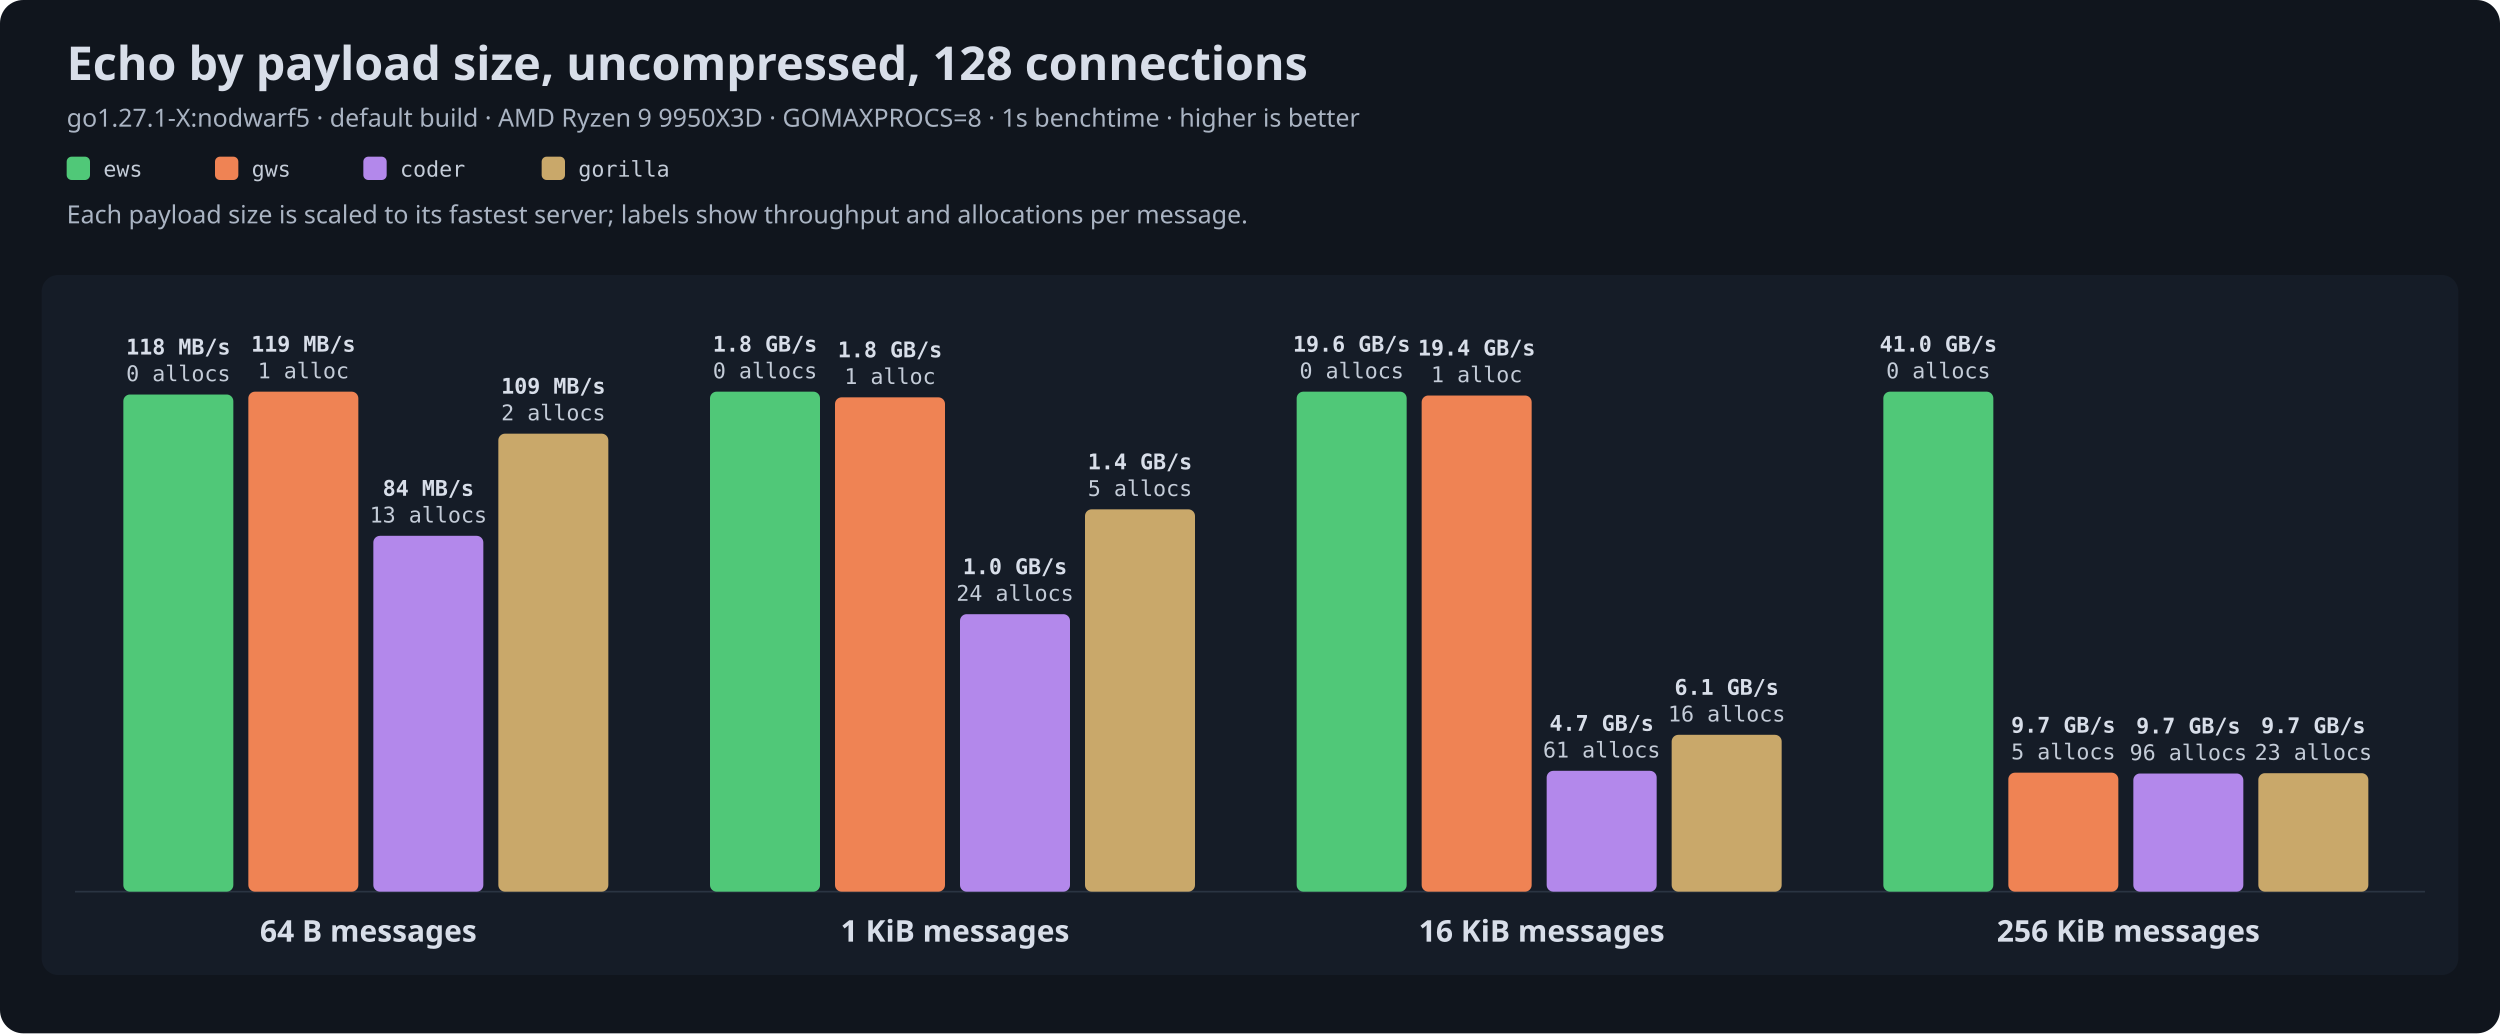
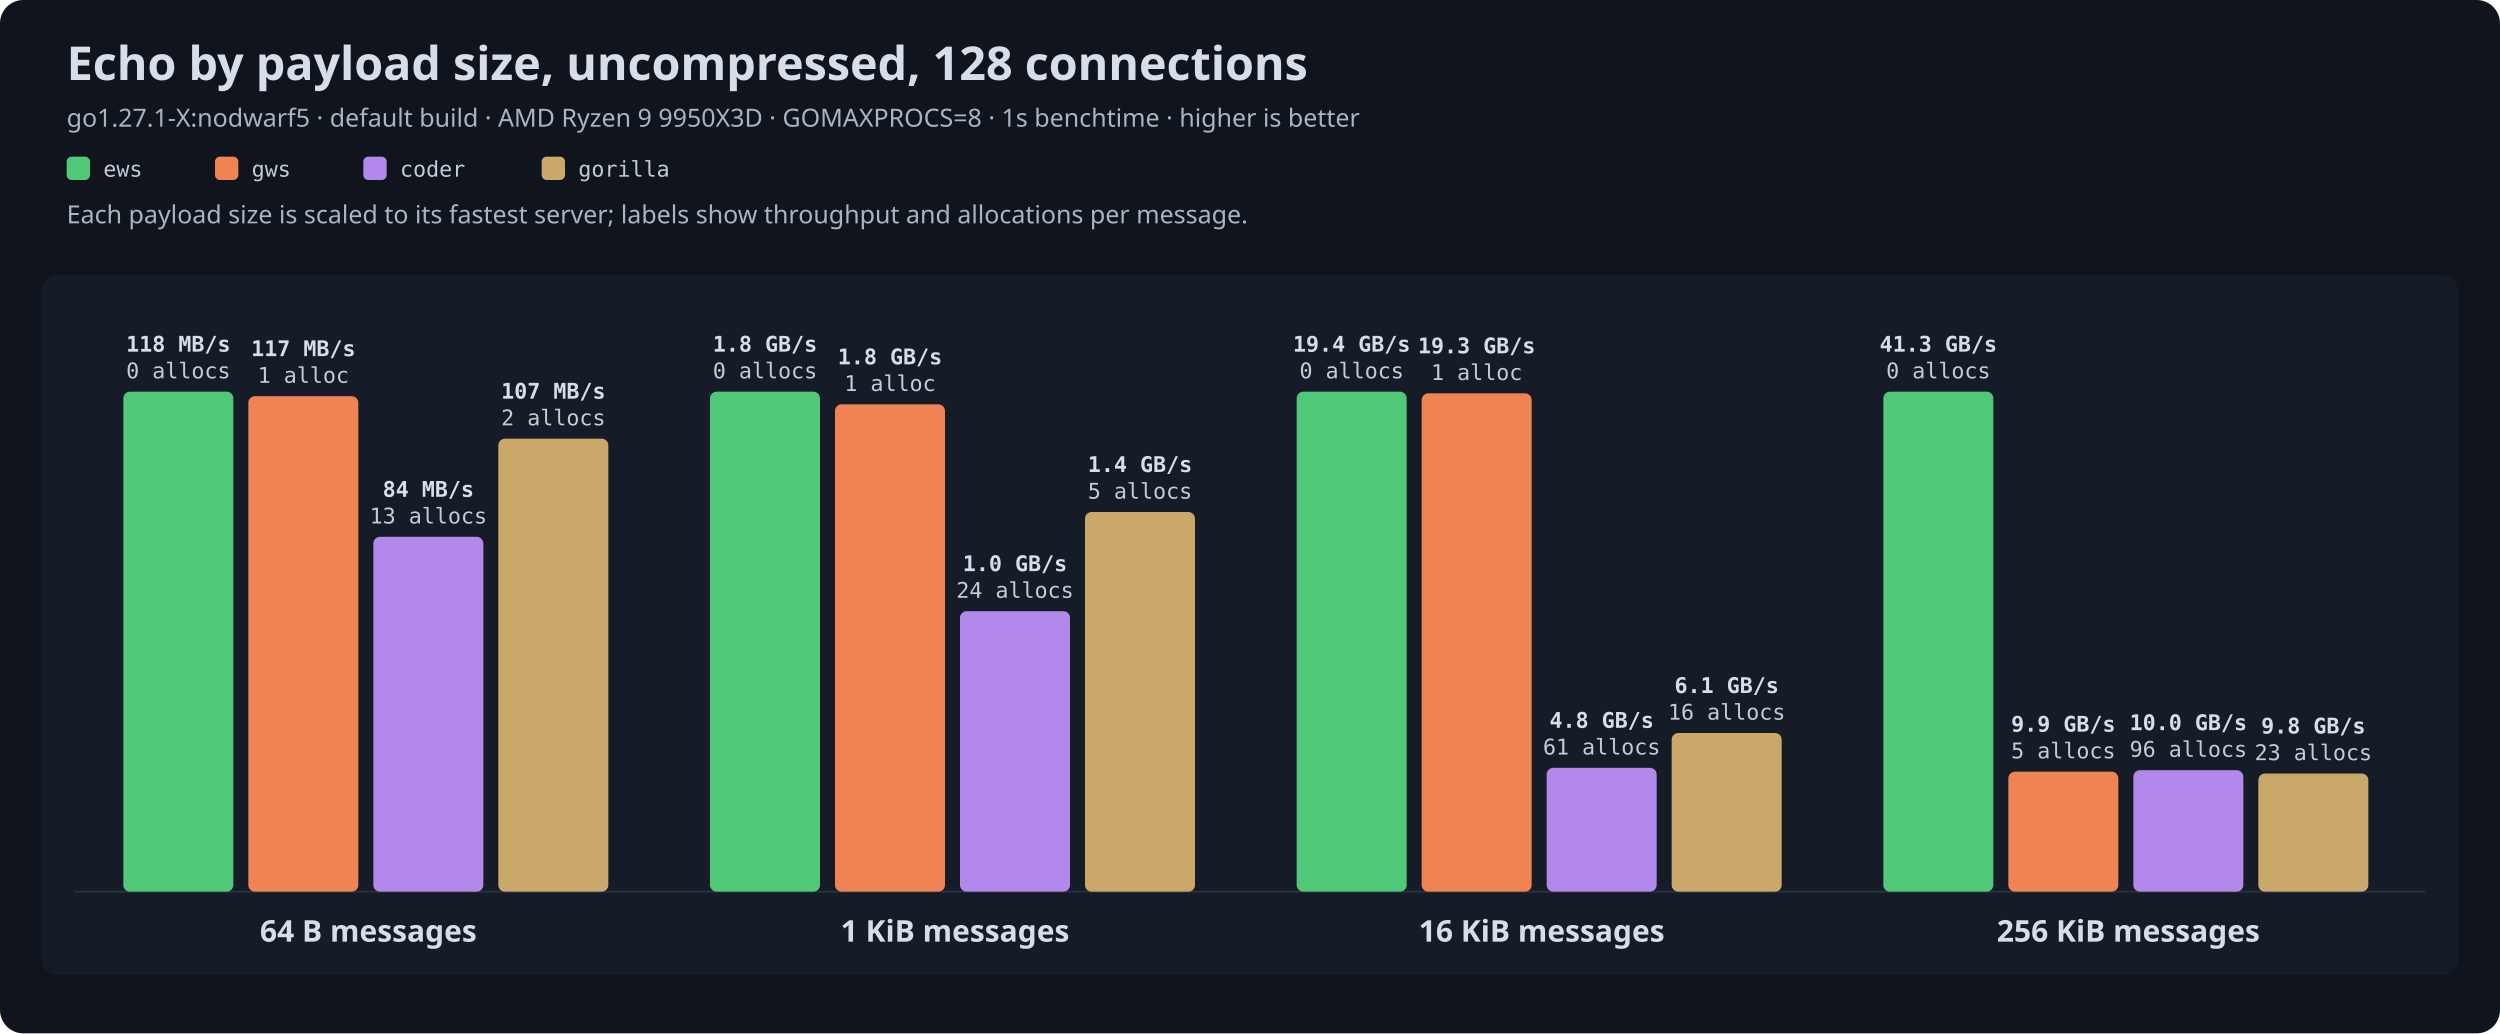
<svg xmlns="http://www.w3.org/2000/svg" width="1500" height="620" viewBox="0 0 1500 620" role="img" aria-labelledby="title desc">
  <style>text{font-family:ui-monospace,SFMono-Regular,Menlo,Consolas,monospace;fill:#d8dee9}.title{font-family:ui-sans-serif,system-ui,sans-serif;font-size:28px;font-weight:700}.subtitle{font-family:ui-sans-serif,system-ui,sans-serif;font-size:15px;fill:#aab4c3}.group{font-family:ui-sans-serif,system-ui,sans-serif;font-size:18px;font-weight:650}.contract{font-family:ui-sans-serif,system-ui,sans-serif;font-size:14px;font-weight:650;fill:#9eabbc}.series{font-size:13px;fill:#c4ccd8}.value{font-size:13px;font-weight:650}.panel{fill:#151c27}</style>
  <rect width="1500" height="620" rx="14" fill="#10151d" />
  <text class="title" x="40" y="48">Echo by payload size, uncompressed, 128 connections</text>
  <text class="subtitle" x="40" y="76">go1.27.1-X:nodwarf5 · default build · AMD Ryzen 9 9950X3D · GOMAXPROCS=8 · 1s benchtime · higher is better</text>
  <rect x="40" y="94" width="14" height="14" rx="3" fill="#50c878" />
  <text class="series" x="62" y="106">ews</text>
  <rect x="129" y="94" width="14" height="14" rx="3" fill="#ef8354" />
  <text class="series" x="151" y="106">gws</text>
  <rect x="218" y="94" width="14" height="14" rx="3" fill="#b388eb" />
  <text class="series" x="240" y="106">coder</text>
  <rect x="325" y="94" width="14" height="14" rx="3" fill="#c9a86a" />
  <text class="series" x="347" y="106">gorilla</text>
  <text class="subtitle" x="40" y="134">Each payload size is scaled to its fastest server; labels show throughput and allocations per message.</text>
  <g transform="translate(0,165)">
    <rect class="panel" x="25" y="0" width="1450" height="420" rx="10" />
    <line x1="45" y1="370" x2="1455" y2="370" stroke="#2a3442" stroke-width="1" />
    <text class="group" x="221" y="400" text-anchor="middle">64 B messages</text>
-     <rect x="74" y="71.7" width="66" height="298.3" rx="4" fill="#50c878" />
-     <text class="value" x="107" y="47.7" text-anchor="middle">118 MB/s</text>
-     <text class="series" x="107" y="63.7" text-anchor="middle">0 allocs</text>
-     <rect x="149" y="70.0" width="66" height="300.0" rx="4" fill="#ef8354" />
-     <text class="value" x="182" y="46.0" text-anchor="middle">119 MB/s</text>
-     <text class="series" x="182" y="62.0" text-anchor="middle">1 alloc</text>
-     <rect x="224" y="156.5" width="66" height="213.5" rx="4" fill="#b388eb" />
-     <text class="value" x="257" y="132.5" text-anchor="middle">84 MB/s</text>
-     <text class="series" x="257" y="148.5" text-anchor="middle">13 allocs</text>
-     <rect x="299" y="95.2" width="66" height="274.8" rx="4" fill="#c9a86a" />
-     <text class="value" x="332" y="71.2" text-anchor="middle">109 MB/s</text>
-     <text class="series" x="332" y="87.2" text-anchor="middle">2 allocs</text>
+     <rect x="74" y="70.0" width="66" height="300.0" rx="4" fill="#50c878" />
+     <text class="value" x="107" y="46.0" text-anchor="middle">118 MB/s</text>
+     <text class="series" x="107" y="62.0" text-anchor="middle">0 allocs</text>
+     <rect x="149" y="72.7" width="66" height="297.3" rx="4" fill="#ef8354" />
+     <text class="value" x="182" y="48.7" text-anchor="middle">117 MB/s</text>
+     <text class="series" x="182" y="64.7" text-anchor="middle">1 alloc</text>
+     <rect x="224" y="157.1" width="66" height="212.9" rx="4" fill="#b388eb" />
+     <text class="value" x="257" y="133.1" text-anchor="middle">84 MB/s</text>
+     <text class="series" x="257" y="149.1" text-anchor="middle">13 allocs</text>
+     <rect x="299" y="98.2" width="66" height="271.8" rx="4" fill="#c9a86a" />
+     <text class="value" x="332" y="74.2" text-anchor="middle">107 MB/s</text>
+     <text class="series" x="332" y="90.2" text-anchor="middle">2 allocs</text>
    <text class="group" x="573" y="400" text-anchor="middle">1 KiB messages</text>
    <rect x="426" y="70.0" width="66" height="300.0" rx="4" fill="#50c878" />
    <text class="value" x="459" y="46.0" text-anchor="middle">1.8 GB/s</text>
    <text class="series" x="459" y="62.0" text-anchor="middle">0 allocs</text>
-     <rect x="501" y="73.4" width="66" height="296.6" rx="4" fill="#ef8354" />
-     <text class="value" x="534" y="49.4" text-anchor="middle">1.8 GB/s</text>
-     <text class="series" x="534" y="65.4" text-anchor="middle">1 alloc</text>
-     <rect x="576" y="203.5" width="66" height="166.5" rx="4" fill="#b388eb" />
-     <text class="value" x="609" y="179.5" text-anchor="middle">1.0 GB/s</text>
-     <text class="series" x="609" y="195.5" text-anchor="middle">24 allocs</text>
-     <rect x="651" y="140.6" width="66" height="229.4" rx="4" fill="#c9a86a" />
-     <text class="value" x="684" y="116.6" text-anchor="middle">1.4 GB/s</text>
-     <text class="series" x="684" y="132.6" text-anchor="middle">5 allocs</text>
+     <rect x="501" y="77.6" width="66" height="292.4" rx="4" fill="#ef8354" />
+     <text class="value" x="534" y="53.6" text-anchor="middle">1.8 GB/s</text>
+     <text class="series" x="534" y="69.6" text-anchor="middle">1 alloc</text>
+     <rect x="576" y="201.7" width="66" height="168.3" rx="4" fill="#b388eb" />
+     <text class="value" x="609" y="177.7" text-anchor="middle">1.0 GB/s</text>
+     <text class="series" x="609" y="193.7" text-anchor="middle">24 allocs</text>
+     <rect x="651" y="142.2" width="66" height="227.8" rx="4" fill="#c9a86a" />
+     <text class="value" x="684" y="118.2" text-anchor="middle">1.4 GB/s</text>
+     <text class="series" x="684" y="134.2" text-anchor="middle">5 allocs</text>
    <text class="group" x="925" y="400" text-anchor="middle">16 KiB messages</text>
    <rect x="778" y="70.0" width="66" height="300.0" rx="4" fill="#50c878" />
-     <text class="value" x="811" y="46.0" text-anchor="middle">19.6 GB/s</text>
+     <text class="value" x="811" y="46.0" text-anchor="middle">19.4 GB/s</text>
    <text class="series" x="811" y="62.0" text-anchor="middle">0 allocs</text>
-     <rect x="853" y="72.3" width="66" height="297.7" rx="4" fill="#ef8354" />
-     <text class="value" x="886" y="48.3" text-anchor="middle">19.4 GB/s</text>
-     <text class="series" x="886" y="64.3" text-anchor="middle">1 alloc</text>
-     <rect x="928" y="297.5" width="66" height="72.5" rx="4" fill="#b388eb" />
-     <text class="value" x="961" y="273.5" text-anchor="middle">4.7 GB/s</text>
-     <text class="series" x="961" y="289.5" text-anchor="middle">61 allocs</text>
-     <rect x="1003" y="275.9" width="66" height="94.1" rx="4" fill="#c9a86a" />
-     <text class="value" x="1036" y="251.9" text-anchor="middle">6.1 GB/s</text>
-     <text class="series" x="1036" y="267.9" text-anchor="middle">16 allocs</text>
+     <rect x="853" y="71.0" width="66" height="299.0" rx="4" fill="#ef8354" />
+     <text class="value" x="886" y="47.0" text-anchor="middle">19.3 GB/s</text>
+     <text class="series" x="886" y="63.0" text-anchor="middle">1 alloc</text>
+     <rect x="928" y="295.7" width="66" height="74.3" rx="4" fill="#b388eb" />
+     <text class="value" x="961" y="271.7" text-anchor="middle">4.8 GB/s</text>
+     <text class="series" x="961" y="287.7" text-anchor="middle">61 allocs</text>
+     <rect x="1003" y="274.8" width="66" height="95.2" rx="4" fill="#c9a86a" />
+     <text class="value" x="1036" y="250.8" text-anchor="middle">6.1 GB/s</text>
+     <text class="series" x="1036" y="266.8" text-anchor="middle">16 allocs</text>
    <text class="group" x="1277" y="400" text-anchor="middle">256 KiB messages</text>
    <rect x="1130" y="70.0" width="66" height="300.0" rx="4" fill="#50c878" />
-     <text class="value" x="1163" y="46.0" text-anchor="middle">41.0 GB/s</text>
+     <text class="value" x="1163" y="46.0" text-anchor="middle">41.3 GB/s</text>
    <text class="series" x="1163" y="62.0" text-anchor="middle">0 allocs</text>
-     <rect x="1205" y="298.6" width="66" height="71.4" rx="4" fill="#ef8354" />
-     <text class="value" x="1238" y="274.6" text-anchor="middle">9.7 GB/s</text>
-     <text class="series" x="1238" y="290.6" text-anchor="middle">5 allocs</text>
-     <rect x="1280" y="299.1" width="66" height="70.9" rx="4" fill="#b388eb" />
-     <text class="value" x="1313" y="275.1" text-anchor="middle">9.7 GB/s</text>
-     <text class="series" x="1313" y="291.1" text-anchor="middle">96 allocs</text>
-     <rect x="1355" y="298.9" width="66" height="71.1" rx="4" fill="#c9a86a" />
-     <text class="value" x="1388" y="274.9" text-anchor="middle">9.7 GB/s</text>
-     <text class="series" x="1388" y="290.9" text-anchor="middle">23 allocs</text>
+     <rect x="1205" y="298.0" width="66" height="72.0" rx="4" fill="#ef8354" />
+     <text class="value" x="1238" y="274.0" text-anchor="middle">9.9 GB/s</text>
+     <text class="series" x="1238" y="290.0" text-anchor="middle">5 allocs</text>
+     <rect x="1280" y="297.1" width="66" height="72.9" rx="4" fill="#b388eb" />
+     <text class="value" x="1313" y="273.1" text-anchor="middle">10.0 GB/s</text>
+     <text class="series" x="1313" y="289.1" text-anchor="middle">96 allocs</text>
+     <rect x="1355" y="299.1" width="66" height="70.9" rx="4" fill="#c9a86a" />
+     <text class="value" x="1388" y="275.1" text-anchor="middle">9.8 GB/s</text>
+     <text class="series" x="1388" y="291.1" text-anchor="middle">23 allocs</text>
  </g>
</svg>
